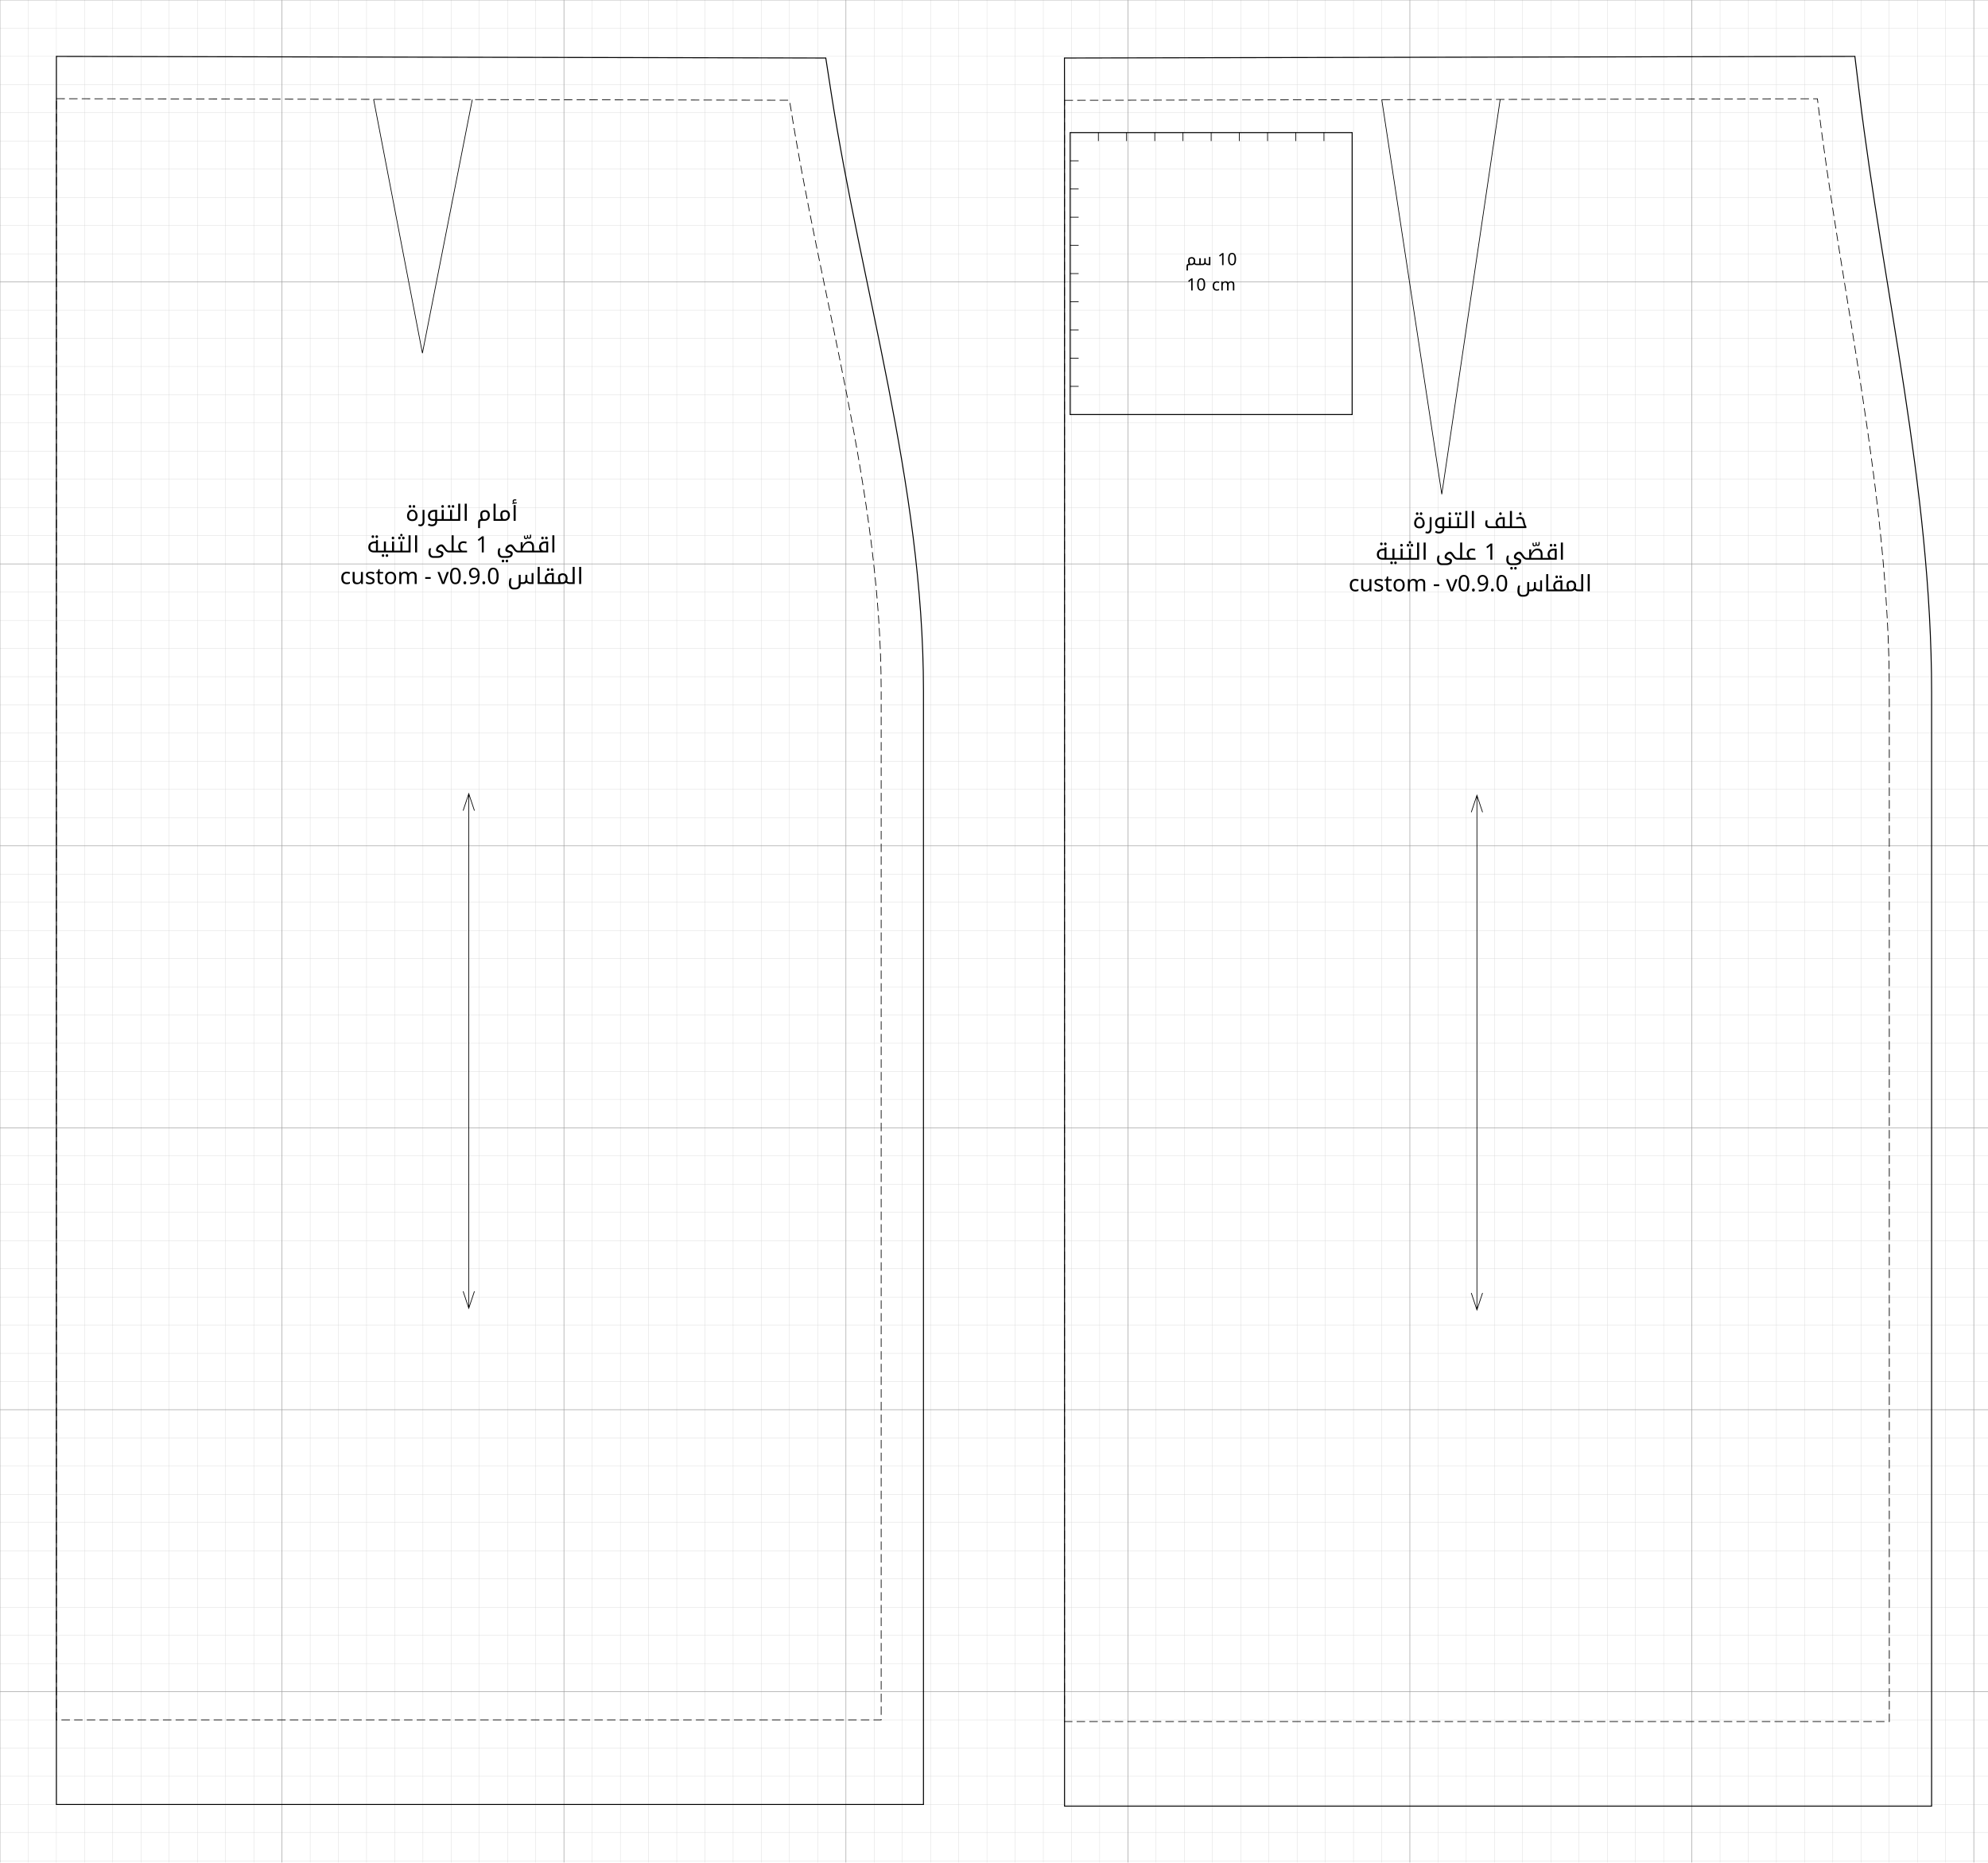
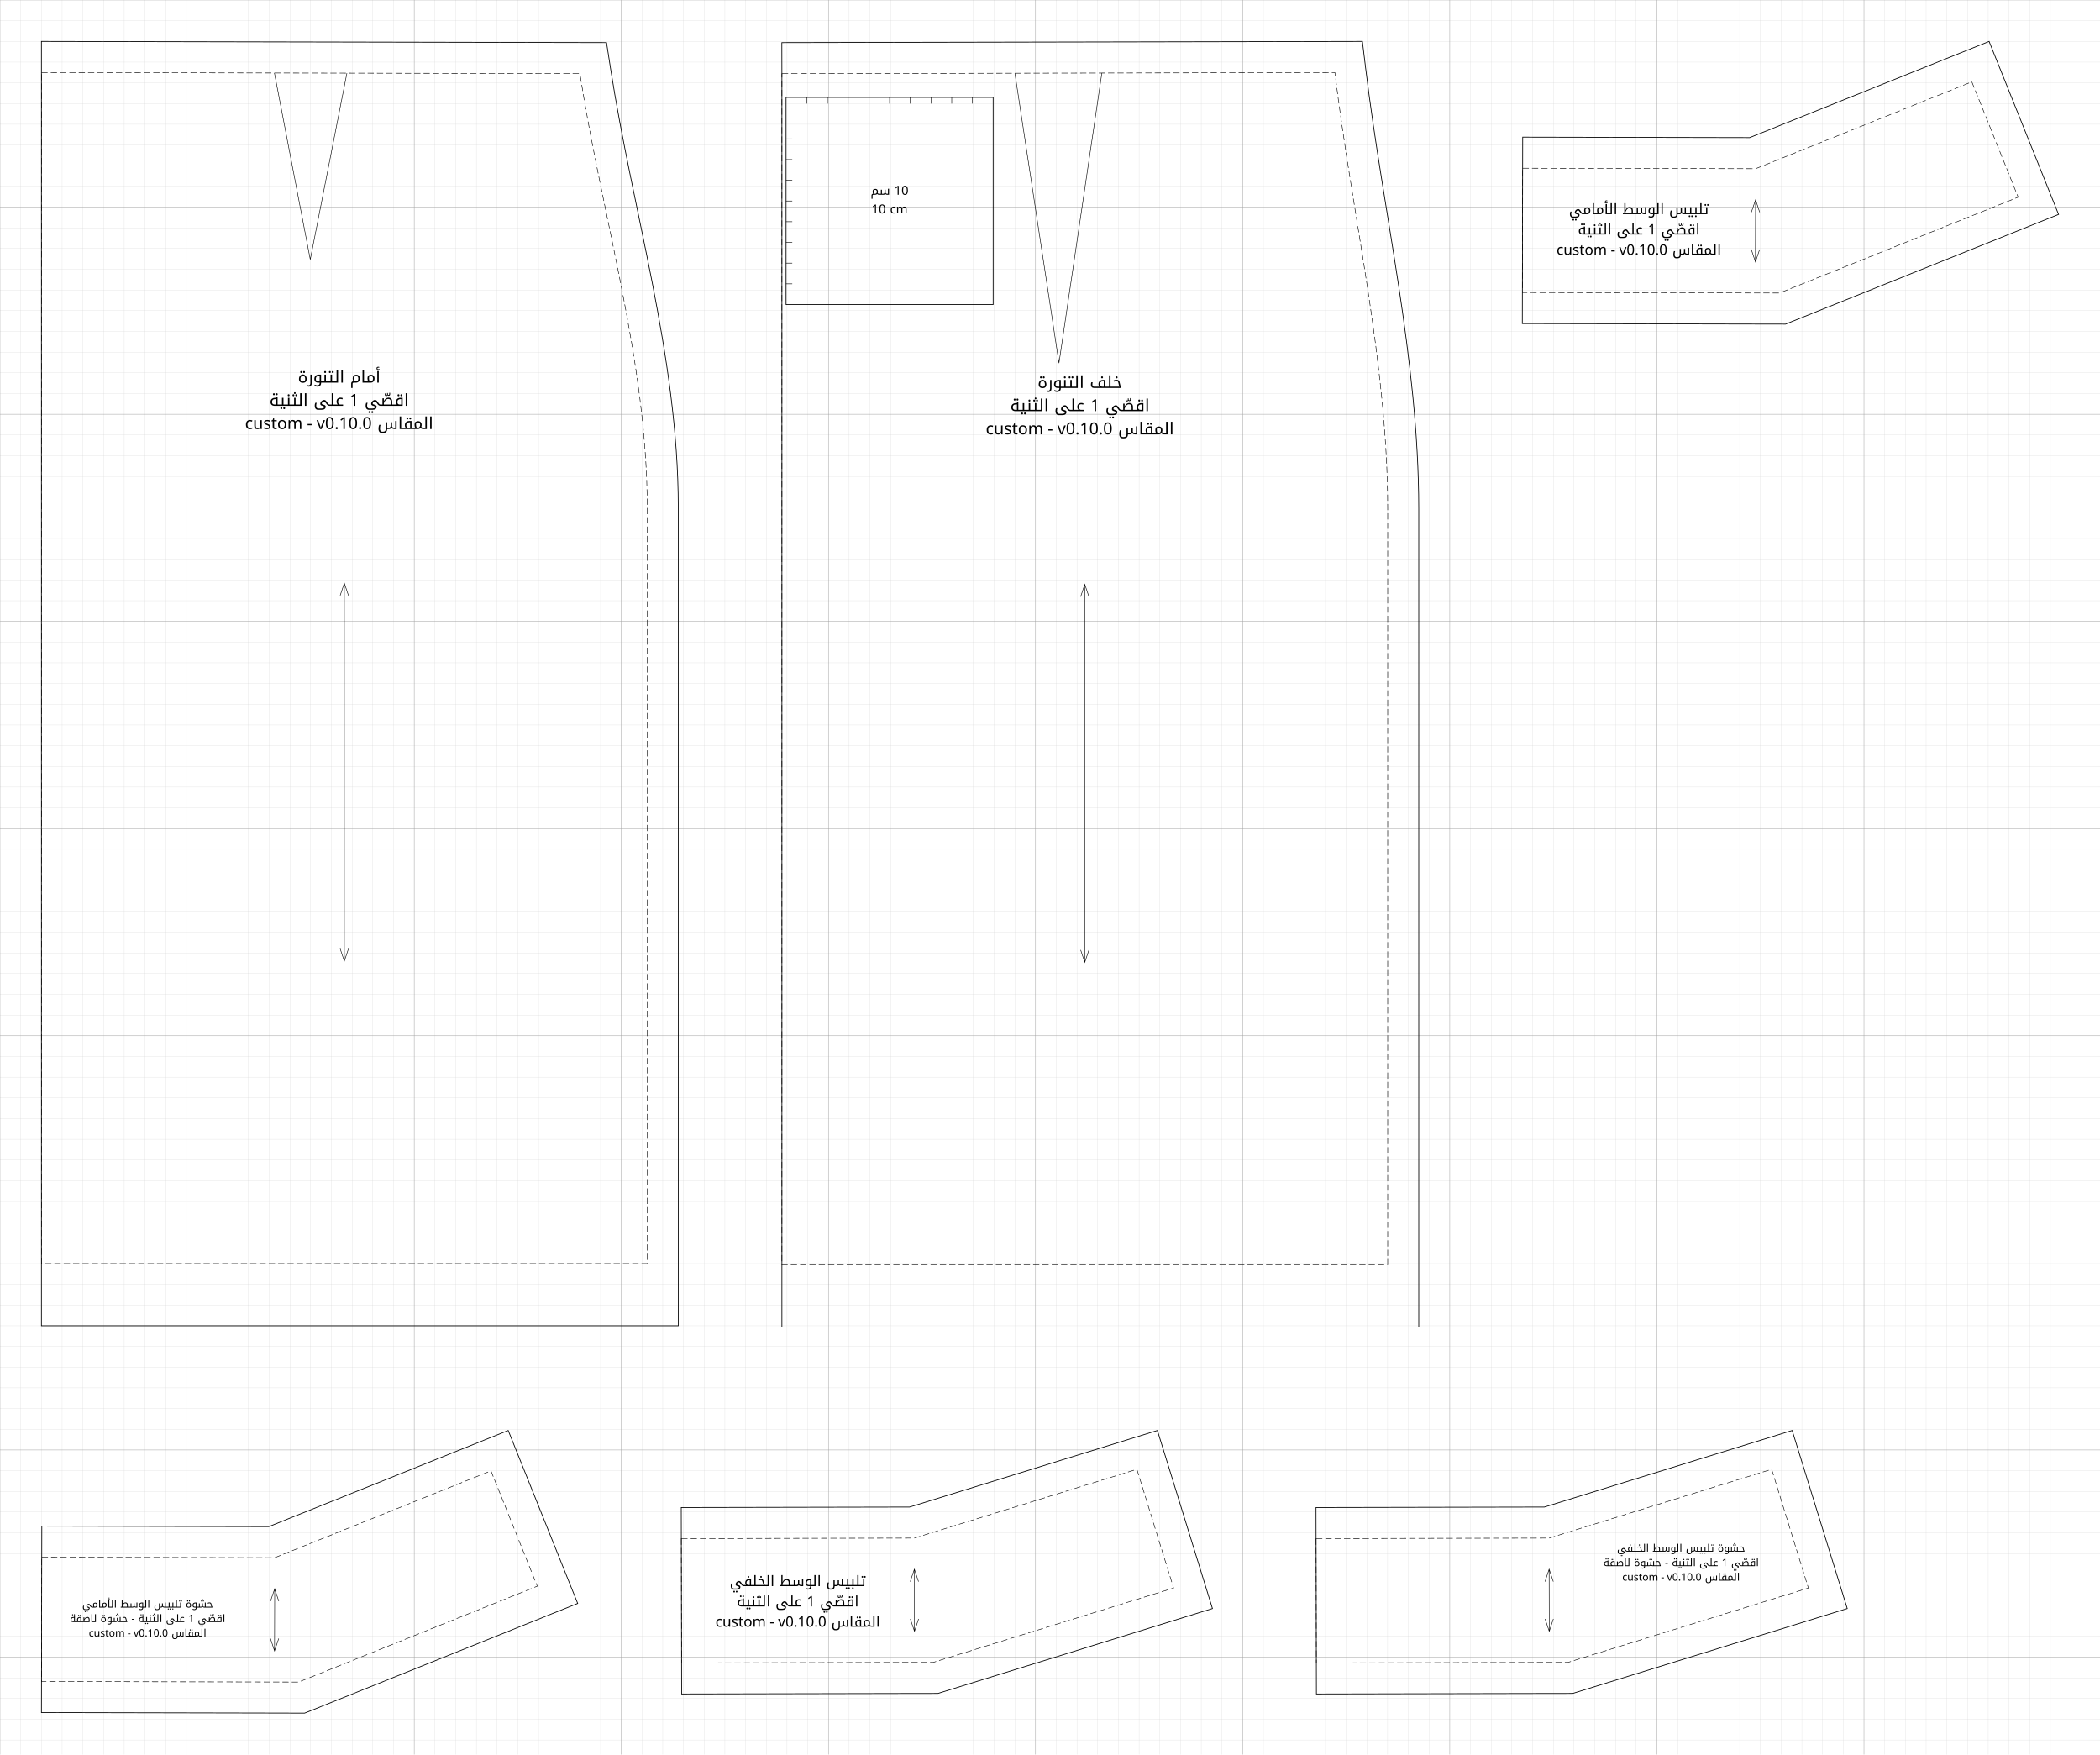
- <svg xmlns="http://www.w3.org/2000/svg" width="705.03mm" height="660.58mm" viewBox="0 0 705.03 660.58">
+ <svg xmlns="http://www.w3.org/2000/svg" width="1013.96mm" height="847.05mm" viewBox="0 0 1013.96 847.05">
  <g id="layer-grid">
-     <path id="grid-minor" d="M 10.00 0 V 660.58 M 20.00 0 V 660.58 M 30.00 0 V 660.58 M 40.00 0 V 660.58 M 50.00 0 V 660.58 M 60.00 0 V 660.58 M 70.00 0 V 660.58 M 80.00 0 V 660.58 M 90.00 0 V 660.58 M 110.00 0 V 660.58 M 120.00 0 V 660.58 M 130.00 0 V 660.58 M 140.00 0 V 660.58 M 150.00 0 V 660.58 M 160.00 0 V 660.58 M 170.00 0 V 660.58 M 180.00 0 V 660.58 M 190.00 0 V 660.58 M 210.00 0 V 660.58 M 220.00 0 V 660.58 M 230.00 0 V 660.58 M 240.00 0 V 660.58 M 250.00 0 V 660.58 M 260.00 0 V 660.58 M 270.00 0 V 660.58 M 280.00 0 V 660.58 M 290.00 0 V 660.58 M 310.00 0 V 660.58 M 320.00 0 V 660.58 M 330.00 0 V 660.58 M 340.00 0 V 660.58 M 350.00 0 V 660.58 M 360.00 0 V 660.58 M 370.00 0 V 660.58 M 380.00 0 V 660.58 M 390.00 0 V 660.58 M 410.00 0 V 660.58 M 420.00 0 V 660.58 M 430.00 0 V 660.58 M 440.00 0 V 660.58 M 450.00 0 V 660.58 M 460.00 0 V 660.58 M 470.00 0 V 660.58 M 480.00 0 V 660.58 M 490.00 0 V 660.58 M 510.00 0 V 660.58 M 520.00 0 V 660.58 M 530.00 0 V 660.58 M 540.00 0 V 660.58 M 550.00 0 V 660.58 M 560.00 0 V 660.58 M 570.00 0 V 660.58 M 580.00 0 V 660.58 M 590.00 0 V 660.58 M 610.00 0 V 660.58 M 620.00 0 V 660.58 M 630.00 0 V 660.58 M 640.00 0 V 660.58 M 650.00 0 V 660.58 M 660.00 0 V 660.58 M 670.00 0 V 660.58 M 680.00 0 V 660.58 M 690.00 0 V 660.58 M 0 10.00 H 705.03 M 0 20.00 H 705.03 M 0 30.00 H 705.03 M 0 40.00 H 705.03 M 0 50.00 H 705.03 M 0 60.00 H 705.03 M 0 70.00 H 705.03 M 0 80.00 H 705.03 M 0 90.00 H 705.03 M 0 110.00 H 705.03 M 0 120.00 H 705.03 M 0 130.00 H 705.03 M 0 140.00 H 705.03 M 0 150.00 H 705.03 M 0 160.00 H 705.03 M 0 170.00 H 705.03 M 0 180.00 H 705.03 M 0 190.00 H 705.03 M 0 210.00 H 705.03 M 0 220.00 H 705.03 M 0 230.00 H 705.03 M 0 240.00 H 705.03 M 0 250.00 H 705.03 M 0 260.00 H 705.03 M 0 270.00 H 705.03 M 0 280.00 H 705.03 M 0 290.00 H 705.03 M 0 310.00 H 705.03 M 0 320.00 H 705.03 M 0 330.00 H 705.03 M 0 340.00 H 705.03 M 0 350.00 H 705.03 M 0 360.00 H 705.03 M 0 370.00 H 705.03 M 0 380.00 H 705.03 M 0 390.00 H 705.03 M 0 410.00 H 705.03 M 0 420.00 H 705.03 M 0 430.00 H 705.03 M 0 440.00 H 705.03 M 0 450.00 H 705.03 M 0 460.00 H 705.03 M 0 470.00 H 705.03 M 0 480.00 H 705.03 M 0 490.00 H 705.03 M 0 510.00 H 705.03 M 0 520.00 H 705.03 M 0 530.00 H 705.03 M 0 540.00 H 705.03 M 0 550.00 H 705.03 M 0 560.00 H 705.03 M 0 570.00 H 705.03 M 0 580.00 H 705.03 M 0 590.00 H 705.03 M 0 610.00 H 705.03 M 0 620.00 H 705.03 M 0 630.00 H 705.03 M 0 640.00 H 705.03 M 0 650.00 H 705.03 M 0 660.00 H 705.03" fill="none" stroke="#d0d0d0" stroke-width="0.1" />
-     <path id="grid-major" d="M 0.00 0 V 660.58 M 100.00 0 V 660.58 M 200.00 0 V 660.58 M 300.00 0 V 660.58 M 400.00 0 V 660.58 M 500.00 0 V 660.58 M 600.00 0 V 660.58 M 700.00 0 V 660.58 M 0 0.00 H 705.03 M 0 100.00 H 705.03 M 0 200.00 H 705.03 M 0 300.00 H 705.03 M 0 400.00 H 705.03 M 0 500.00 H 705.03 M 0 600.00 H 705.03" fill="none" stroke="#a0a0a0" stroke-width="0.2" />
+     <path id="grid-minor" d="M 10.00 0 V 847.05 M 20.00 0 V 847.05 M 30.00 0 V 847.05 M 40.00 0 V 847.05 M 50.00 0 V 847.05 M 60.00 0 V 847.05 M 70.00 0 V 847.05 M 80.00 0 V 847.05 M 90.00 0 V 847.05 M 110.00 0 V 847.05 M 120.00 0 V 847.05 M 130.00 0 V 847.05 M 140.00 0 V 847.05 M 150.00 0 V 847.05 M 160.00 0 V 847.05 M 170.00 0 V 847.05 M 180.00 0 V 847.05 M 190.00 0 V 847.05 M 210.00 0 V 847.05 M 220.00 0 V 847.05 M 230.00 0 V 847.05 M 240.00 0 V 847.05 M 250.00 0 V 847.05 M 260.00 0 V 847.05 M 270.00 0 V 847.05 M 280.00 0 V 847.05 M 290.00 0 V 847.05 M 310.00 0 V 847.05 M 320.00 0 V 847.05 M 330.00 0 V 847.05 M 340.00 0 V 847.05 M 350.00 0 V 847.05 M 360.00 0 V 847.05 M 370.00 0 V 847.05 M 380.00 0 V 847.05 M 390.00 0 V 847.05 M 410.00 0 V 847.05 M 420.00 0 V 847.05 M 430.00 0 V 847.05 M 440.00 0 V 847.05 M 450.00 0 V 847.05 M 460.00 0 V 847.05 M 470.00 0 V 847.05 M 480.00 0 V 847.05 M 490.00 0 V 847.05 M 510.00 0 V 847.05 M 520.00 0 V 847.05 M 530.00 0 V 847.05 M 540.00 0 V 847.05 M 550.00 0 V 847.05 M 560.00 0 V 847.05 M 570.00 0 V 847.05 M 580.00 0 V 847.05 M 590.00 0 V 847.05 M 610.00 0 V 847.05 M 620.00 0 V 847.05 M 630.00 0 V 847.05 M 640.00 0 V 847.05 M 650.00 0 V 847.05 M 660.00 0 V 847.05 M 670.00 0 V 847.05 M 680.00 0 V 847.05 M 690.00 0 V 847.05 M 710.00 0 V 847.05 M 720.00 0 V 847.05 M 730.00 0 V 847.05 M 740.00 0 V 847.05 M 750.00 0 V 847.05 M 760.00 0 V 847.05 M 770.00 0 V 847.05 M 780.00 0 V 847.05 M 790.00 0 V 847.05 M 810.00 0 V 847.05 M 820.00 0 V 847.05 M 830.00 0 V 847.05 M 840.00 0 V 847.05 M 850.00 0 V 847.05 M 860.00 0 V 847.05 M 870.00 0 V 847.05 M 880.00 0 V 847.05 M 890.00 0 V 847.05 M 910.00 0 V 847.05 M 920.00 0 V 847.05 M 930.00 0 V 847.05 M 940.00 0 V 847.05 M 950.00 0 V 847.05 M 960.00 0 V 847.05 M 970.00 0 V 847.05 M 980.00 0 V 847.05 M 990.00 0 V 847.05 M 1010.00 0 V 847.05 M 0 10.00 H 1013.96 M 0 20.00 H 1013.96 M 0 30.00 H 1013.96 M 0 40.00 H 1013.96 M 0 50.00 H 1013.96 M 0 60.00 H 1013.96 M 0 70.00 H 1013.96 M 0 80.00 H 1013.96 M 0 90.00 H 1013.96 M 0 110.00 H 1013.96 M 0 120.00 H 1013.96 M 0 130.00 H 1013.96 M 0 140.00 H 1013.96 M 0 150.00 H 1013.96 M 0 160.00 H 1013.96 M 0 170.00 H 1013.96 M 0 180.00 H 1013.96 M 0 190.00 H 1013.96 M 0 210.00 H 1013.96 M 0 220.00 H 1013.96 M 0 230.00 H 1013.96 M 0 240.00 H 1013.96 M 0 250.00 H 1013.96 M 0 260.00 H 1013.96 M 0 270.00 H 1013.96 M 0 280.00 H 1013.96 M 0 290.00 H 1013.96 M 0 310.00 H 1013.96 M 0 320.00 H 1013.96 M 0 330.00 H 1013.96 M 0 340.00 H 1013.96 M 0 350.00 H 1013.96 M 0 360.00 H 1013.96 M 0 370.00 H 1013.96 M 0 380.00 H 1013.96 M 0 390.00 H 1013.96 M 0 410.00 H 1013.96 M 0 420.00 H 1013.96 M 0 430.00 H 1013.96 M 0 440.00 H 1013.96 M 0 450.00 H 1013.96 M 0 460.00 H 1013.96 M 0 470.00 H 1013.96 M 0 480.00 H 1013.96 M 0 490.00 H 1013.96 M 0 510.00 H 1013.96 M 0 520.00 H 1013.96 M 0 530.00 H 1013.96 M 0 540.00 H 1013.96 M 0 550.00 H 1013.96 M 0 560.00 H 1013.96 M 0 570.00 H 1013.96 M 0 580.00 H 1013.96 M 0 590.00 H 1013.96 M 0 610.00 H 1013.96 M 0 620.00 H 1013.96 M 0 630.00 H 1013.96 M 0 640.00 H 1013.96 M 0 650.00 H 1013.96 M 0 660.00 H 1013.96 M 0 670.00 H 1013.96 M 0 680.00 H 1013.96 M 0 690.00 H 1013.96 M 0 710.00 H 1013.96 M 0 720.00 H 1013.96 M 0 730.00 H 1013.96 M 0 740.00 H 1013.96 M 0 750.00 H 1013.96 M 0 760.00 H 1013.96 M 0 770.00 H 1013.96 M 0 780.00 H 1013.96 M 0 790.00 H 1013.96 M 0 810.00 H 1013.96 M 0 820.00 H 1013.96 M 0 830.00 H 1013.96 M 0 840.00 H 1013.96" fill="none" stroke="#d0d0d0" stroke-width="0.1" />
+     <path id="grid-major" d="M 0.00 0 V 847.05 M 100.00 0 V 847.05 M 200.00 0 V 847.05 M 300.00 0 V 847.05 M 400.00 0 V 847.05 M 500.00 0 V 847.05 M 600.00 0 V 847.05 M 700.00 0 V 847.05 M 800.00 0 V 847.05 M 900.00 0 V 847.05 M 1000.00 0 V 847.05 M 0 0.00 H 1013.96 M 0 100.00 H 1013.96 M 0 200.00 H 1013.96 M 0 300.00 H 1013.96 M 0 400.00 H 1013.96 M 0 500.00 H 1013.96 M 0 600.00 H 1013.96 M 0 700.00 H 1013.96 M 0 800.00 H 1013.96" fill="none" stroke="#a0a0a0" stroke-width="0.2" />
  </g>
  <g id="layer-cut">
    <path id="piece-skirt-front-cut" d="M 20.03 20.00 L 280.03 20.55 L 292.86 20.58 L 294.82 33.25 C 297.49 50.42 300.80 67.47 304.34 84.79 C 307.88 102.11 311.62 119.55 315.04 137.10 C 318.45 154.64 321.58 172.56 323.83 190.41 C 324.95 199.34 325.88 208.51 326.51 217.53 C 327.14 226.55 327.50 235.88 327.50 245.00 L 327.50 610.00 L 327.50 640.00 L 20.00 640.00 L 20.00 610.00 L 20.00 35.00 L 20.00 20.00 L 20.03 20.00 Z" fill="none" stroke="#000000" stroke-width="0.35" />
    <path id="piece-skirt-back-cut" d="M 377.50 20.58 L 644.50 20.03 L 657.82 20.00 L 659.42 33.22 C 661.52 50.55 664.13 67.78 666.91 85.23 C 669.69 102.68 672.63 120.24 675.30 137.86 C 677.97 155.48 680.42 173.40 682.17 191.25 C 683.92 209.11 685.03 227.45 685.03 245.58 L 685.03 610.58 L 685.03 640.58 L 377.53 640.58 L 377.53 610.58 L 377.53 35.58 L 377.50 20.58 Z" fill="none" stroke="#000000" stroke-width="0.35" />
+     <path id="piece-waist-facing-front-cut" d="M 735.22 66.21 L 844.80 66.44 L 946.49 25.59 L 960.41 20.00 L 966.00 33.92 L 988.37 89.59 L 993.96 103.51 L 980.04 109.10 L 875.65 151.04 L 864.82 155.39 L 862.11 156.48 L 859.20 156.47 L 847.53 156.45 L 735.03 156.21 L 735.06 141.21 L 735.19 81.21 L 735.22 66.21 Z" fill="none" stroke="#000000" stroke-width="0.35" />
+     <path id="piece-waist-facing-interfacing-front-cut" d="M 20.19 736.78 L 129.77 737.02 L 231.46 696.17 L 245.38 690.58 L 250.97 704.49 L 273.33 760.17 L 278.93 774.09 L 265.01 779.68 L 160.62 821.62 L 149.79 825.97 L 147.08 827.05 L 144.17 827.05 L 132.50 827.02 L 20.00 826.78 L 20.03 811.78 L 20.16 751.78 L 20.19 736.78 Z" fill="none" stroke="#000000" stroke-width="0.35" />
+     <path id="piece-waist-facing-back-cut" d="M 328.93 727.80 L 439.18 727.57 L 544.51 695.01 L 558.84 690.58 L 563.27 704.91 L 580.99 762.23 L 585.42 776.56 L 571.09 780.99 L 463.61 814.22 L 455.01 816.88 L 452.86 817.54 L 450.61 817.55 L 441.61 817.56 L 329.11 817.80 L 329.08 802.80 L 328.96 742.80 L 328.93 727.80 Z" fill="none" stroke="#000000" stroke-width="0.35" />
+     <path id="piece-waist-facing-interfacing-back-cut" d="M 635.42 727.80 L 745.67 727.57 L 851.00 695.01 L 865.33 690.58 L 869.76 704.91 L 887.49 762.23 L 891.92 776.56 L 877.59 780.99 L 770.10 814.22 L 761.51 816.88 L 759.36 817.54 L 757.11 817.55 L 748.11 817.56 L 635.61 817.80 L 635.58 802.80 L 635.45 742.80 L 635.42 727.80 Z" fill="none" stroke="#000000" stroke-width="0.35" />
  </g>
  <g id="layer-stitch">
    <path id="piece-skirt-front-stitch" d="M 20.00 35.00 L 280.00 35.55 C 290.83 105.37 312.50 174.35 312.50 245.00 L 312.50 610.00 L 20.00 610.00 L 20.00 35.00 Z" fill="none" stroke="#000000" stroke-width="0.25" stroke-dasharray="3 1.5" />
    <path id="piece-skirt-back-stitch" d="M 377.53 35.58 L 644.53 35.03 C 653.03 105.21 670.03 174.88 670.03 245.58 L 670.03 610.58 L 377.53 610.58 L 377.53 35.58 Z" fill="none" stroke="#000000" stroke-width="0.25" stroke-dasharray="3 1.5" />
+     <path id="piece-waist-facing-front-stitch" d="M 735.19 81.21 L 847.69 81.45 L 952.08 39.51 L 974.45 95.19 L 870.05 137.12 L 859.23 141.47 L 847.56 141.45 L 735.06 141.21 L 735.19 81.21 Z" fill="none" stroke="#000000" stroke-width="0.25" stroke-dasharray="3 1.5" />
+     <path id="piece-waist-facing-interfacing-front-stitch" d="M 20.16 751.78 L 132.66 752.02 L 237.05 710.09 L 259.42 765.76 L 155.02 807.70 L 144.20 812.05 L 132.53 812.02 L 20.03 811.78 L 20.16 751.78 Z" fill="none" stroke="#000000" stroke-width="0.25" stroke-dasharray="3 1.5" />
+     <path id="piece-waist-facing-back-stitch" d="M 328.96 742.80 L 441.46 742.56 L 548.94 709.34 L 566.66 766.66 L 459.18 799.89 L 450.58 802.55 L 441.58 802.56 L 329.08 802.80 L 328.96 742.80 Z" fill="none" stroke="#000000" stroke-width="0.25" stroke-dasharray="3 1.5" />
+     <path id="piece-waist-facing-interfacing-back-stitch" d="M 635.45 742.80 L 747.95 742.56 L 855.43 709.34 L 873.15 766.66 L 765.67 799.89 L 757.08 802.55 L 748.08 802.56 L 635.58 802.80 L 635.45 742.80 Z" fill="none" stroke="#000000" stroke-width="0.25" stroke-dasharray="3 1.5" />
  </g>
  <g id="layer-notches">

</g>
  <g id="layer-grain">
    <path id="piece-skirt-front-grain" d="M 166.25 281.50 L 166.25 464.00 M 164.25 458.00 L 166.25 464.00 L 168.25 458.00 M 168.25 287.50 L 166.25 281.50 L 164.25 287.50" fill="none" stroke="#000000" stroke-width="0.25" />
    <path id="piece-skirt-back-grain" d="M 523.78 282.08 L 523.78 464.58 M 521.78 458.58 L 523.78 464.58 L 525.78 458.58 M 525.78 288.08 L 523.78 282.08 L 521.78 288.08" fill="none" stroke="#000000" stroke-width="0.25" />
+     <path id="piece-waist-facing-front-grain" d="M 847.66 96.45 L 847.59 126.45 M 845.61 120.44 L 847.59 126.45 L 849.61 120.45 M 849.64 102.45 L 847.66 96.45 L 845.64 102.44" fill="none" stroke="#000000" stroke-width="0.25" />
+     <path id="piece-waist-facing-interfacing-front-grain" d="M 132.63 767.02 L 132.56 797.02 M 130.58 791.02 L 132.56 797.02 L 134.58 791.03 M 134.61 773.03 L 132.63 767.02 L 130.61 773.02" fill="none" stroke="#000000" stroke-width="0.25" />
+     <path id="piece-waist-facing-back-grain" d="M 441.49 757.56 L 441.55 787.56 M 439.54 781.57 L 441.55 787.56 L 443.54 781.56 M 443.50 763.56 L 441.49 757.56 L 439.50 763.57" fill="none" stroke="#000000" stroke-width="0.25" />
+     <path id="piece-waist-facing-interfacing-back-grain" d="M 747.98 757.56 L 748.04 787.56 M 746.03 781.57 L 748.04 787.56 L 750.03 781.56 M 750.00 763.56 L 747.98 757.56 L 746.00 763.57" fill="none" stroke="#000000" stroke-width="0.25" />
  </g>
  <g id="layer-darts">
    <path id="piece-skirt-front-dart-waist-dart" d="M 132.50 35.24 L 149.81 125.27 L 167.50 35.31" fill="none" stroke="#000000" stroke-width="0.25" />
    <path id="piece-skirt-back-dart-waist-dart" d="M 490.03 35.34 L 511.32 175.30 L 532.03 35.26" fill="none" stroke="#000000" stroke-width="0.25" />
  </g>
  <g id="layer-marks">

</g>
  <g id="layer-labels">
    <text id="piece-skirt-front-label-name" x="163.75" y="184.73" font-family="&quot;IBM Plex Sans Arabic&quot;, &quot;Noto Kufi Arabic&quot;, &quot;Geeza Pro&quot;, &quot;Segoe UI&quot;, Tahoma, sans-serif" font-size="8.00" direction="rtl" unicode-bidi="plaintext" text-anchor="middle">أمام التنورة</text>
    <text id="piece-skirt-front-label-cut" x="163.75" y="195.93" font-family="&quot;IBM Plex Sans Arabic&quot;, &quot;Noto Kufi Arabic&quot;, &quot;Geeza Pro&quot;, &quot;Segoe UI&quot;, Tahoma, sans-serif" font-size="8.00" direction="rtl" unicode-bidi="plaintext" text-anchor="middle">اقصّي 1 على الثنية</text>
-     <text id="piece-skirt-front-label-size" x="163.75" y="207.13" font-family="&quot;IBM Plex Sans Arabic&quot;, &quot;Noto Kufi Arabic&quot;, &quot;Geeza Pro&quot;, &quot;Segoe UI&quot;, Tahoma, sans-serif" font-size="8.00" direction="rtl" unicode-bidi="plaintext" text-anchor="middle">المقاس custom - v0.9.0</text>
+     <text id="piece-skirt-front-label-size" x="163.75" y="207.13" font-family="&quot;IBM Plex Sans Arabic&quot;, &quot;Noto Kufi Arabic&quot;, &quot;Geeza Pro&quot;, &quot;Segoe UI&quot;, Tahoma, sans-serif" font-size="8.00" direction="rtl" unicode-bidi="plaintext" text-anchor="middle">المقاس custom - v0.10.0</text>
    <text id="piece-skirt-back-label-name" x="521.42" y="187.30" font-family="&quot;IBM Plex Sans Arabic&quot;, &quot;Noto Kufi Arabic&quot;, &quot;Geeza Pro&quot;, &quot;Segoe UI&quot;, Tahoma, sans-serif" font-size="8.00" direction="rtl" unicode-bidi="plaintext" text-anchor="middle">خلف التنورة</text>
    <text id="piece-skirt-back-label-cut" x="521.42" y="198.50" font-family="&quot;IBM Plex Sans Arabic&quot;, &quot;Noto Kufi Arabic&quot;, &quot;Geeza Pro&quot;, &quot;Segoe UI&quot;, Tahoma, sans-serif" font-size="8.00" direction="rtl" unicode-bidi="plaintext" text-anchor="middle">اقصّي 1 على الثنية</text>
-     <text id="piece-skirt-back-label-size" x="521.42" y="209.70" font-family="&quot;IBM Plex Sans Arabic&quot;, &quot;Noto Kufi Arabic&quot;, &quot;Geeza Pro&quot;, &quot;Segoe UI&quot;, Tahoma, sans-serif" font-size="8.00" direction="rtl" unicode-bidi="plaintext" text-anchor="middle">المقاس custom - v0.9.0</text>
+     <text id="piece-skirt-back-label-size" x="521.42" y="209.70" font-family="&quot;IBM Plex Sans Arabic&quot;, &quot;Noto Kufi Arabic&quot;, &quot;Geeza Pro&quot;, &quot;Segoe UI&quot;, Tahoma, sans-serif" font-size="8.00" direction="rtl" unicode-bidi="plaintext" text-anchor="middle">المقاس custom - v0.10.0</text>
+     <text id="piece-waist-facing-front-label-name" x="791.31" y="103.41" font-family="&quot;IBM Plex Sans Arabic&quot;, &quot;Noto Kufi Arabic&quot;, &quot;Geeza Pro&quot;, &quot;Segoe UI&quot;, Tahoma, sans-serif" font-size="7.00" direction="rtl" unicode-bidi="plaintext" text-anchor="middle">تلبيس الوسط الأمامي</text>
+     <text id="piece-waist-facing-front-label-cut" x="791.31" y="113.21" font-family="&quot;IBM Plex Sans Arabic&quot;, &quot;Noto Kufi Arabic&quot;, &quot;Geeza Pro&quot;, &quot;Segoe UI&quot;, Tahoma, sans-serif" font-size="7.00" direction="rtl" unicode-bidi="plaintext" text-anchor="middle">اقصّي 1 على الثنية</text>
+     <text id="piece-waist-facing-front-label-size" x="791.31" y="123.01" font-family="&quot;IBM Plex Sans Arabic&quot;, &quot;Noto Kufi Arabic&quot;, &quot;Geeza Pro&quot;, &quot;Segoe UI&quot;, Tahoma, sans-serif" font-size="7.00" direction="rtl" unicode-bidi="plaintext" text-anchor="middle">المقاس custom - v0.10.0</text>
+     <text id="piece-waist-facing-interfacing-front-label-name" x="71.28" y="776.09" font-family="&quot;IBM Plex Sans Arabic&quot;, &quot;Noto Kufi Arabic&quot;, &quot;Geeza Pro&quot;, &quot;Segoe UI&quot;, Tahoma, sans-serif" font-size="5.00" direction="rtl" unicode-bidi="plaintext" text-anchor="middle">حشوة تلبيس الوسط الأمامي</text>
+     <text id="piece-waist-facing-interfacing-front-label-cut" x="71.28" y="783.09" font-family="&quot;IBM Plex Sans Arabic&quot;, &quot;Noto Kufi Arabic&quot;, &quot;Geeza Pro&quot;, &quot;Segoe UI&quot;, Tahoma, sans-serif" font-size="5.00" direction="rtl" unicode-bidi="plaintext" text-anchor="middle">اقصّي 1 على الثنية - حشوة لاصقة</text>
+     <text id="piece-waist-facing-interfacing-front-label-size" x="71.28" y="790.09" font-family="&quot;IBM Plex Sans Arabic&quot;, &quot;Noto Kufi Arabic&quot;, &quot;Geeza Pro&quot;, &quot;Segoe UI&quot;, Tahoma, sans-serif" font-size="5.00" direction="rtl" unicode-bidi="plaintext" text-anchor="middle">المقاس custom - v0.10.0</text>
+     <text id="piece-waist-facing-back-label-name" x="385.21" y="765.74" font-family="&quot;IBM Plex Sans Arabic&quot;, &quot;Noto Kufi Arabic&quot;, &quot;Geeza Pro&quot;, &quot;Segoe UI&quot;, Tahoma, sans-serif" font-size="7.00" direction="rtl" unicode-bidi="plaintext" text-anchor="middle">تلبيس الوسط الخلفي</text>
+     <text id="piece-waist-facing-back-label-cut" x="385.21" y="775.54" font-family="&quot;IBM Plex Sans Arabic&quot;, &quot;Noto Kufi Arabic&quot;, &quot;Geeza Pro&quot;, &quot;Segoe UI&quot;, Tahoma, sans-serif" font-size="7.00" direction="rtl" unicode-bidi="plaintext" text-anchor="middle">اقصّي 1 على الثنية</text>
+     <text id="piece-waist-facing-back-label-size" x="385.21" y="785.34" font-family="&quot;IBM Plex Sans Arabic&quot;, &quot;Noto Kufi Arabic&quot;, &quot;Geeza Pro&quot;, &quot;Segoe UI&quot;, Tahoma, sans-serif" font-size="7.00" direction="rtl" unicode-bidi="plaintext" text-anchor="middle">المقاس custom - v0.10.0</text>
+     <text id="piece-waist-facing-interfacing-back-label-name" x="811.70" y="749.09" font-family="&quot;IBM Plex Sans Arabic&quot;, &quot;Noto Kufi Arabic&quot;, &quot;Geeza Pro&quot;, &quot;Segoe UI&quot;, Tahoma, sans-serif" font-size="5.00" direction="rtl" unicode-bidi="plaintext" text-anchor="middle">حشوة تلبيس الوسط الخلفي</text>
+     <text id="piece-waist-facing-interfacing-back-label-cut" x="811.70" y="756.09" font-family="&quot;IBM Plex Sans Arabic&quot;, &quot;Noto Kufi Arabic&quot;, &quot;Geeza Pro&quot;, &quot;Segoe UI&quot;, Tahoma, sans-serif" font-size="5.00" direction="rtl" unicode-bidi="plaintext" text-anchor="middle">اقصّي 1 على الثنية - حشوة لاصقة</text>
+     <text id="piece-waist-facing-interfacing-back-label-size" x="811.70" y="763.09" font-family="&quot;IBM Plex Sans Arabic&quot;, &quot;Noto Kufi Arabic&quot;, &quot;Geeza Pro&quot;, &quot;Segoe UI&quot;, Tahoma, sans-serif" font-size="5.00" direction="rtl" unicode-bidi="plaintext" text-anchor="middle">المقاس custom - v0.10.0</text>
  </g>
  <g id="layer-scale">
    <rect id="piece-skirt-back-scale-square" x="379.53" y="47.03" width="100.00" height="100.00" fill="none" stroke="#000000" stroke-width="0.35" />
    <path id="piece-skirt-back-scale-ticks" d="M 389.53 47.03 v 3.00 M 379.53 57.03 h 3.00 M 399.53 47.03 v 3.00 M 379.53 67.03 h 3.00 M 409.53 47.03 v 3.00 M 379.53 77.03 h 3.00 M 419.53 47.03 v 3.00 M 379.53 87.03 h 3.00 M 429.53 47.03 v 3.00 M 379.53 97.03 h 3.00 M 439.53 47.03 v 3.00 M 379.53 107.03 h 3.00 M 449.53 47.03 v 3.00 M 379.53 117.03 h 3.00 M 459.53 47.03 v 3.00 M 379.53 127.03 h 3.00 M 469.53 47.03 v 3.00 M 379.53 137.03 h 3.00" fill="none" stroke="#000000" stroke-width="0.25" />
    <text id="piece-skirt-back-scale-caption-ar" x="429.53" y="94.03" font-family="&quot;IBM Plex Sans Arabic&quot;, &quot;Noto Kufi Arabic&quot;, &quot;Geeza Pro&quot;, &quot;Segoe UI&quot;, Tahoma, sans-serif" font-size="6.00" direction="rtl" unicode-bidi="plaintext" text-anchor="middle">10 سم</text>
    <text id="piece-skirt-back-scale-caption-en" x="429.53" y="103.03" font-family="&quot;IBM Plex Sans Arabic&quot;, &quot;Noto Kufi Arabic&quot;, &quot;Geeza Pro&quot;, &quot;Segoe UI&quot;, Tahoma, sans-serif" font-size="6.00" direction="ltr" unicode-bidi="plaintext" text-anchor="middle">10 cm</text>
  </g>
</svg>
